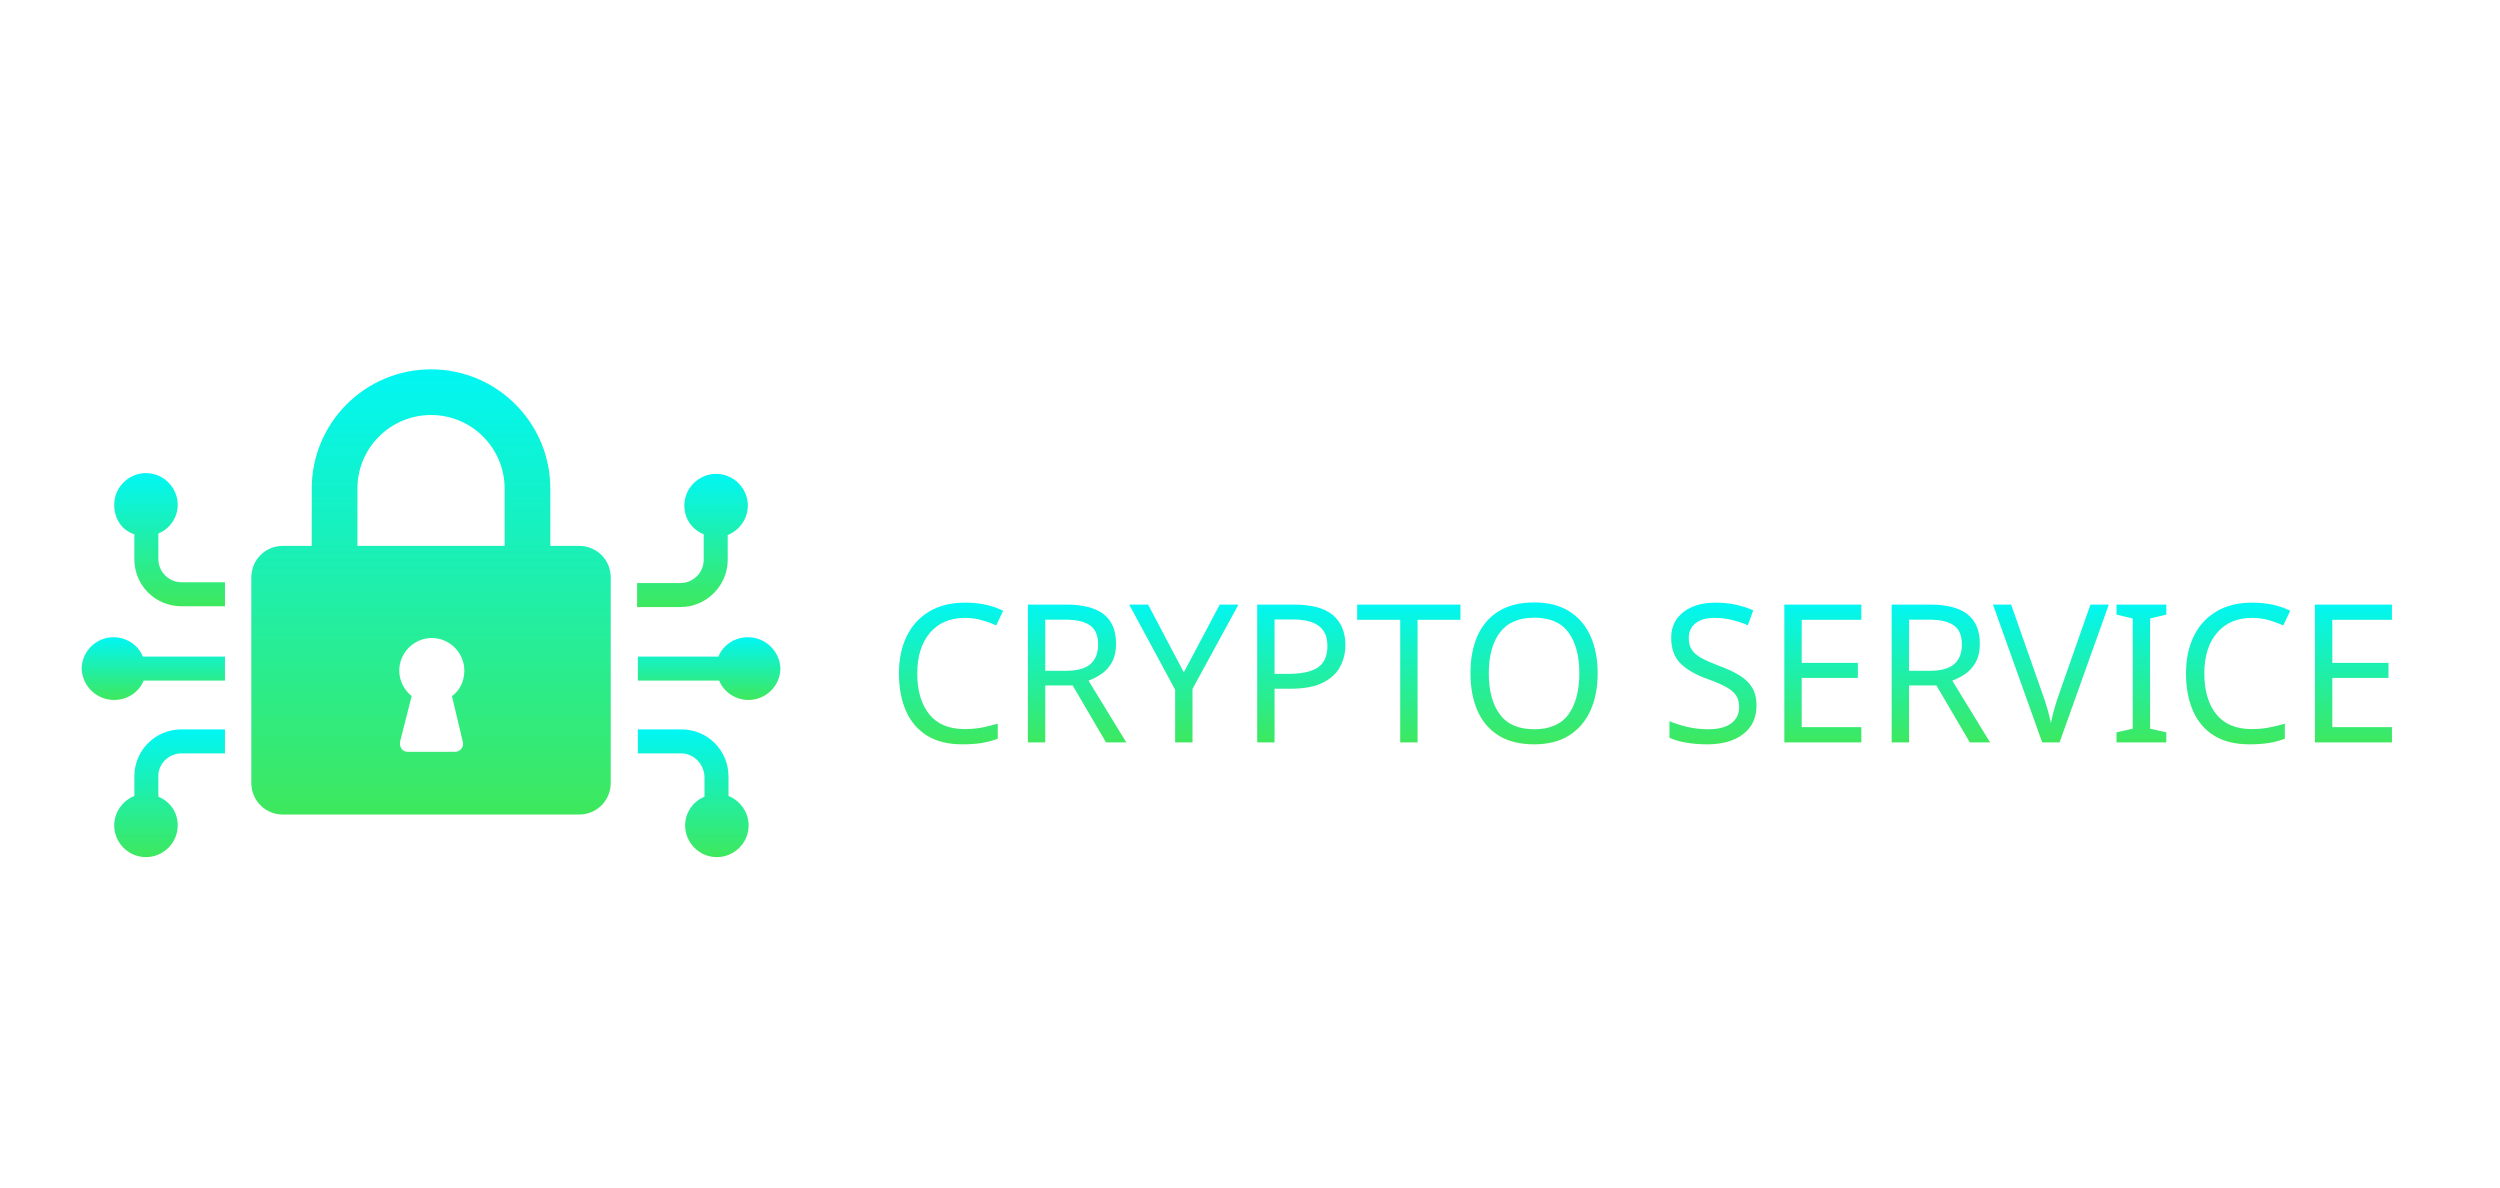
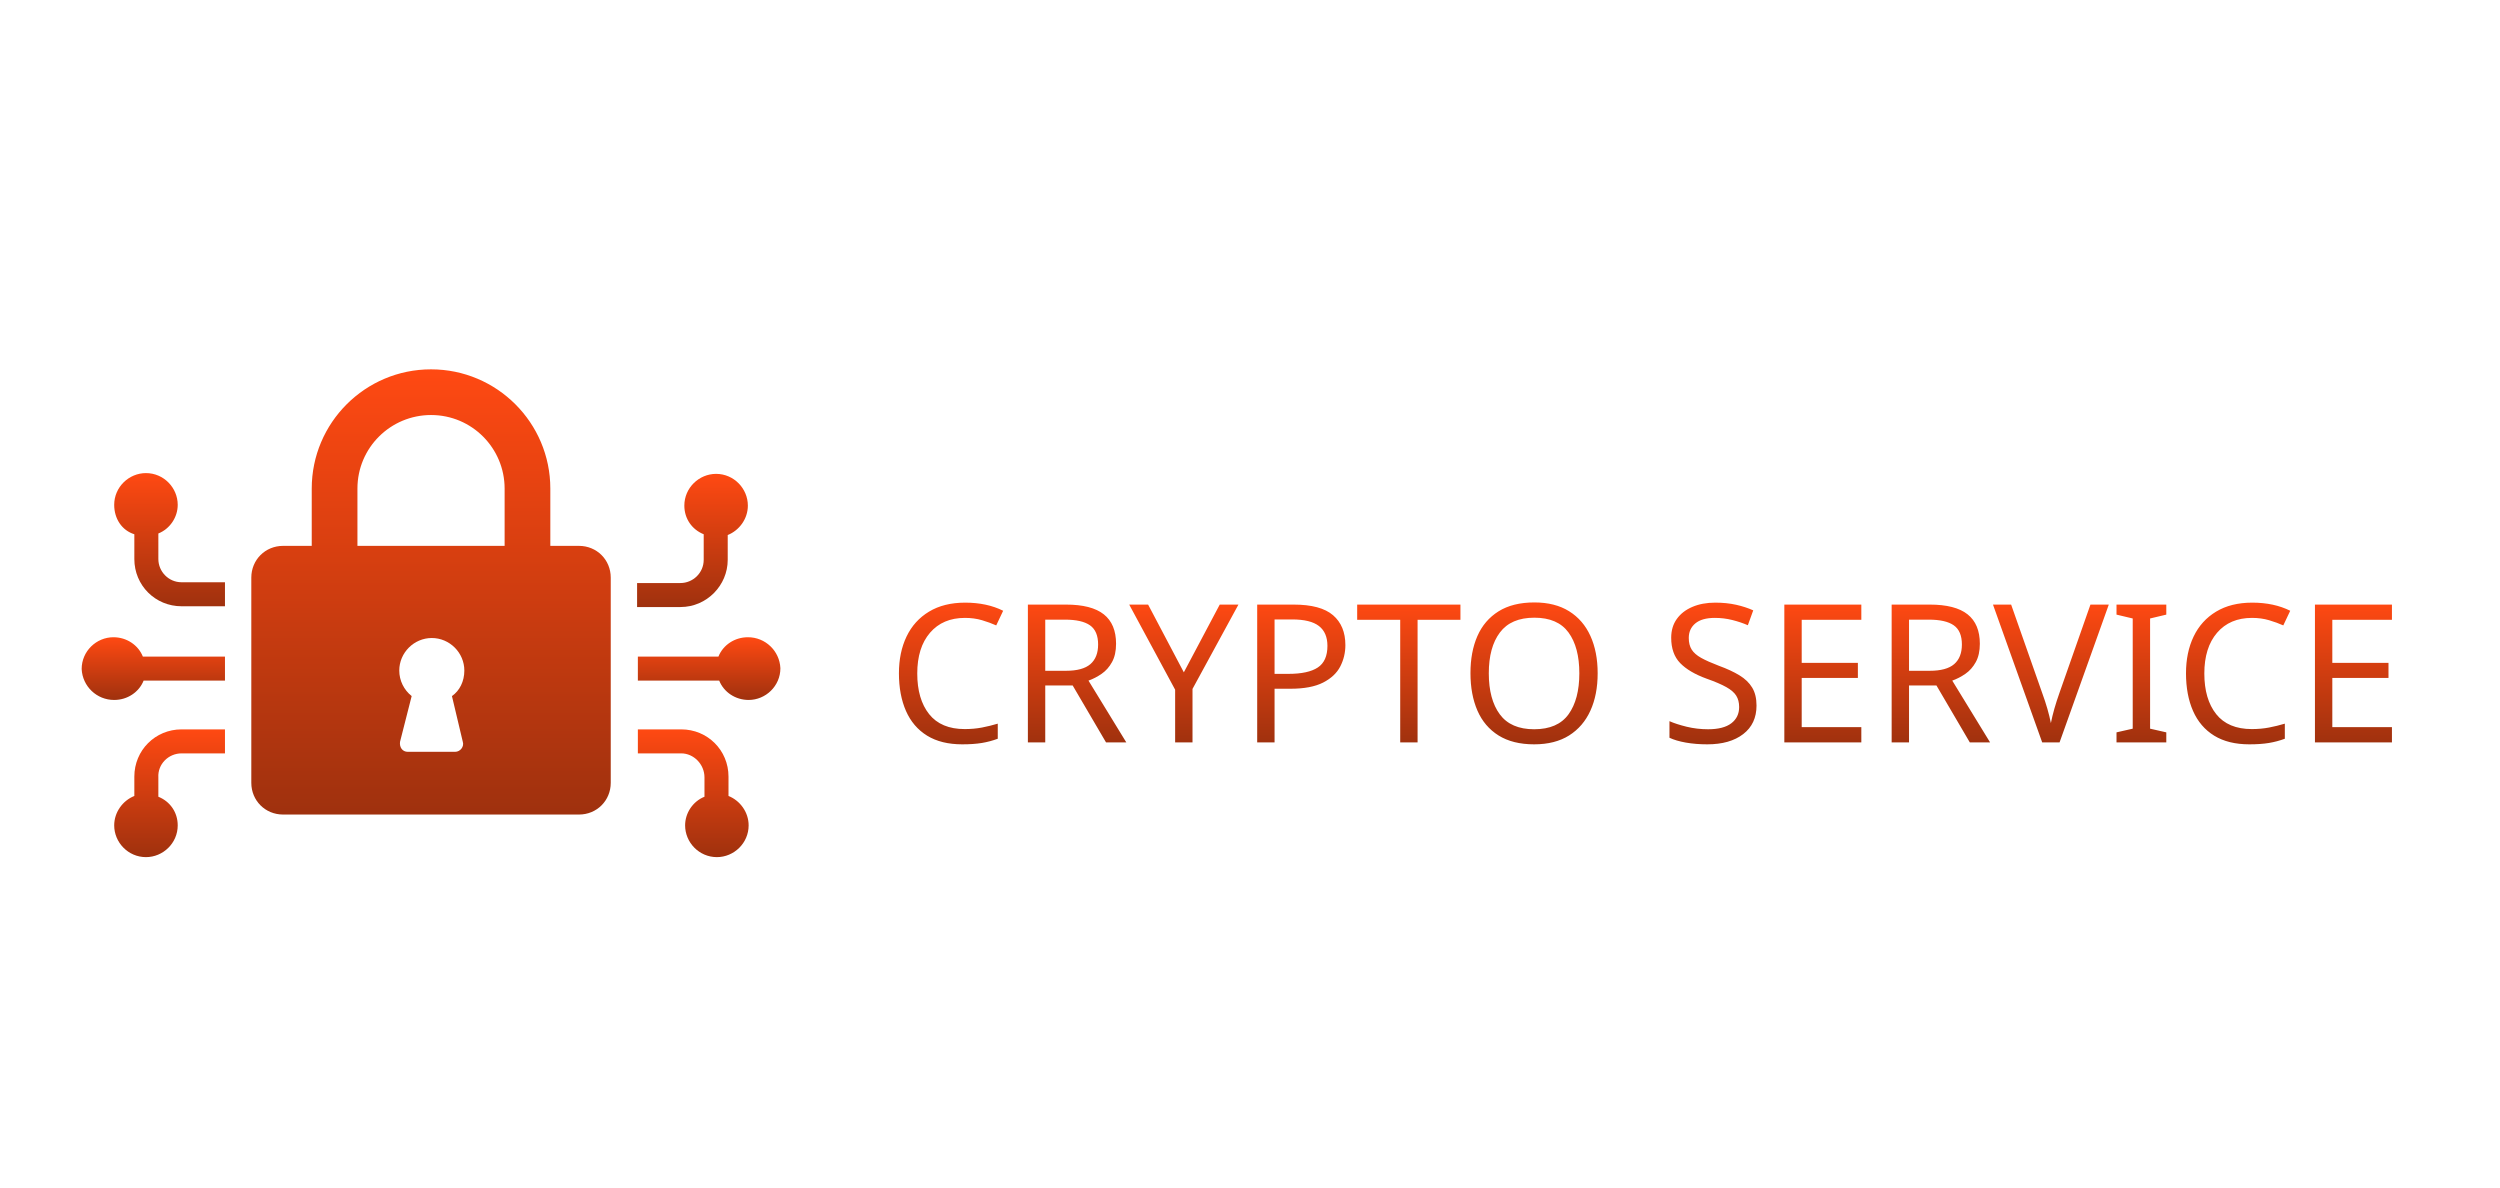
<svg xmlns="http://www.w3.org/2000/svg" width="1347px" height="640px" viewBox="0 0 1347 640" version="1.1">
  <defs>
    <linearGradient x1="50%" y1="0%" x2="50%" y2="100%" id="linearGradient-1">
-       <stop stop-color="#01F6F4" offset="0%" />
-       <stop stop-color="#3EE85D" offset="100%" />
+       <stop stop-color="#FF4912" offset="0%" />
+       <stop stop-color="#9F310E" offset="100%" />
    </linearGradient>
    <linearGradient x1="50%" y1="0%" x2="50%" y2="100%" id="linearGradient-2">
-       <stop stop-color="#01F6F4" offset="0%" />
-       <stop stop-color="#3EE85D" offset="100%" />
+       <stop stop-color="#FF4912" offset="0%" />
+       <stop stop-color="#9F310E" offset="100%" />
    </linearGradient>
    <linearGradient x1="50%" y1="0%" x2="50%" y2="100%" id="linearGradient-3">
-       <stop stop-color="#01F6F4" offset="0%" />
-       <stop stop-color="#3EE85D" offset="100%" />
+       <stop stop-color="#FF4912" offset="0%" />
+       <stop stop-color="#9F310E" offset="100%" />
    </linearGradient>
    <linearGradient x1="50%" y1="0%" x2="50%" y2="100%" id="linearGradient-4">
-       <stop stop-color="#01F6F4" offset="0%" />
-       <stop stop-color="#3EE85D" offset="100%" />
+       <stop stop-color="#FF4912" offset="0%" />
+       <stop stop-color="#9F310E" offset="100%" />
    </linearGradient>
    <linearGradient x1="50%" y1="0%" x2="50%" y2="100%" id="linearGradient-5">
-       <stop stop-color="#01F6F4" offset="0%" />
-       <stop stop-color="#3EE85D" offset="100%" />
+       <stop stop-color="#FF4912" offset="0%" />
+       <stop stop-color="#9F310E" offset="100%" />
    </linearGradient>
    <linearGradient x1="50%" y1="0%" x2="50%" y2="100%" id="linearGradient-6">
-       <stop stop-color="#01F6F4" offset="0%" />
-       <stop stop-color="#3EE85D" offset="100%" />
+       <stop stop-color="#FF4912" offset="0%" />
+       <stop stop-color="#9F310E" offset="100%" />
    </linearGradient>
  </defs>
-   <g id="Page-1" stroke="none" stroke-width="1" fill="none" fill-rule="evenodd">
+   <g id="Crypto-Logos" stroke="none" stroke-width="1" fill="none" fill-rule="evenodd">
    <g id="crypto-service-logo">
      <polygon id="Path" points="0 0 1280 0 1280 640 0 640" />
      <g id="crypto-service" transform="translate(44, 199)" fill-rule="nonzero">
        <g id="crypto-seervice-lock">
          <path d="M28.382,88.858 L28.382,102.208 C28.382,116.392 39.651,127.656 53.842,127.656 L77.215,127.656 L77.215,114.723 L53.842,114.723 C46.746,114.723 41.321,108.883 41.321,102.208 L41.321,88.441 C47.581,85.938 51.755,79.681 51.755,73.006 C51.755,63.828 44.242,55.902 34.643,55.902 C25.46,55.902 17.53,63.411 17.53,73.006 C17.53,80.515 21.704,86.773 28.382,88.858" id="Path" fill="url(#linearGradient-1)" />
          <path d="M53.842,206.919 L77.215,206.919 L77.215,193.987 L53.842,193.987 C39.651,193.987 28.382,205.25 28.382,219.434 L28.382,229.864 C22.121,232.366 17.53,238.624 17.53,245.716 C17.53,254.894 25.043,262.82 34.643,262.82 C43.825,262.82 51.755,255.311 51.755,245.716 C51.755,238.624 47.581,232.784 41.321,230.281 L41.321,219.851 C40.903,212.76 46.746,206.919 53.842,206.919" id="Path" fill="url(#linearGradient-2)" />
          <path d="M17.53,178.134 C24.625,178.134 30.886,173.962 33.39,167.704 L77.215,167.704 L77.215,154.772 L32.973,154.772 C30.469,148.514 24.208,144.342 17.113,144.342 C7.93,144.343 7.10542736e-15,151.853 7.10542736e-15,161.448 C0.423,170.811 8.157,178.174 17.53,178.135" id="Path" fill="url(#linearGradient-3)" />
          <path d="M348.095,102.625 L348.095,89.275 C354.355,86.773 358.947,80.515 358.947,73.423 C358.947,64.245 351.434,56.319 341.834,56.319 C332.652,56.319 324.722,63.828 324.722,73.423 C324.722,80.515 328.895,86.355 335.156,88.858 L335.156,102.625 C335.156,109.717 329.313,115.14 322.635,115.14 L299.262,115.14 L299.262,128.073 L322.635,128.073 C336.825,128.073 348.095,116.392 348.095,102.625" id="Path" fill="url(#linearGradient-1)" />
          <path d="M335.573,219.851 L335.573,230.281 C329.313,232.784 325.139,239.041 325.139,245.716 C325.139,254.894 332.652,262.82 342.252,262.82 C351.434,262.82 359.364,255.311 359.364,245.716 C359.364,238.624 354.773,232.366 348.513,229.864 L348.513,219.434 C348.513,205.25 337.243,193.987 323.052,193.987 L299.679,193.987 L299.679,206.919 L323.052,206.919 C329.73,206.919 335.573,212.759 335.573,219.851" id="Path" fill="url(#linearGradient-2)" />
          <path d="M358.947,144.343 C351.852,144.343 345.591,148.514 343.087,154.773 L299.679,154.773 L299.679,167.704 L343.504,167.704 C346.008,173.962 352.269,178.134 359.364,178.134 C368.547,178.134 376.477,170.624 376.477,161.029 C376.053,151.666 368.319,144.305 358.947,144.343" id="Path" fill="url(#linearGradient-4)" />
          <path d="M108.519,239.876 L267.959,239.876 C277.558,239.876 285.07,232.366 285.07,222.772 L285.07,112.22 C285.07,102.625 277.558,95.116 267.958,95.116 L252.515,95.116 L252.515,64.246 C252.515,28.786 223.715,-1.42108547e-14 188.238,-1.42108547e-14 C152.761,-1.42108547e-14 123.962,28.785 123.962,64.245 L123.962,95.116 L108.519,95.116 C98.919,95.116 91.406,102.625 91.406,112.22 L91.406,222.772 C91.406,232.366 98.919,239.876 108.519,239.876 L108.519,239.876 Z M205.351,200.661 C206.186,203.164 204.099,206.085 201.177,206.085 L175.717,206.085 C172.796,206.085 171.126,203.581 171.543,200.661 L177.803,176.048 C173.63,172.71 171.126,167.704 171.126,162.281 C171.126,152.686 179.056,144.76 188.656,144.76 C198.256,144.76 206.186,152.686 206.186,162.281 C206.186,168.121 203.681,173.127 199.508,176.048 L205.351,200.661 Z M148.587,64.245 C148.587,42.135 166.535,24.613 188.238,24.613 C210.36,24.613 227.889,42.552 227.889,64.245 L227.889,95.116 L148.587,95.116 L148.587,64.246 L148.587,64.245 Z" id="Shape" fill="url(#linearGradient-5)" />
        </g>
        <text fill="url(#linearGradient-6)" font-family="CircularStd-Medium, Circular Std" font-size="104" font-weight="400">
          <tspan x="434" y="201">CRYPTO SERVICE</tspan>
        </text>
      </g>
    </g>
  </g>
</svg>
